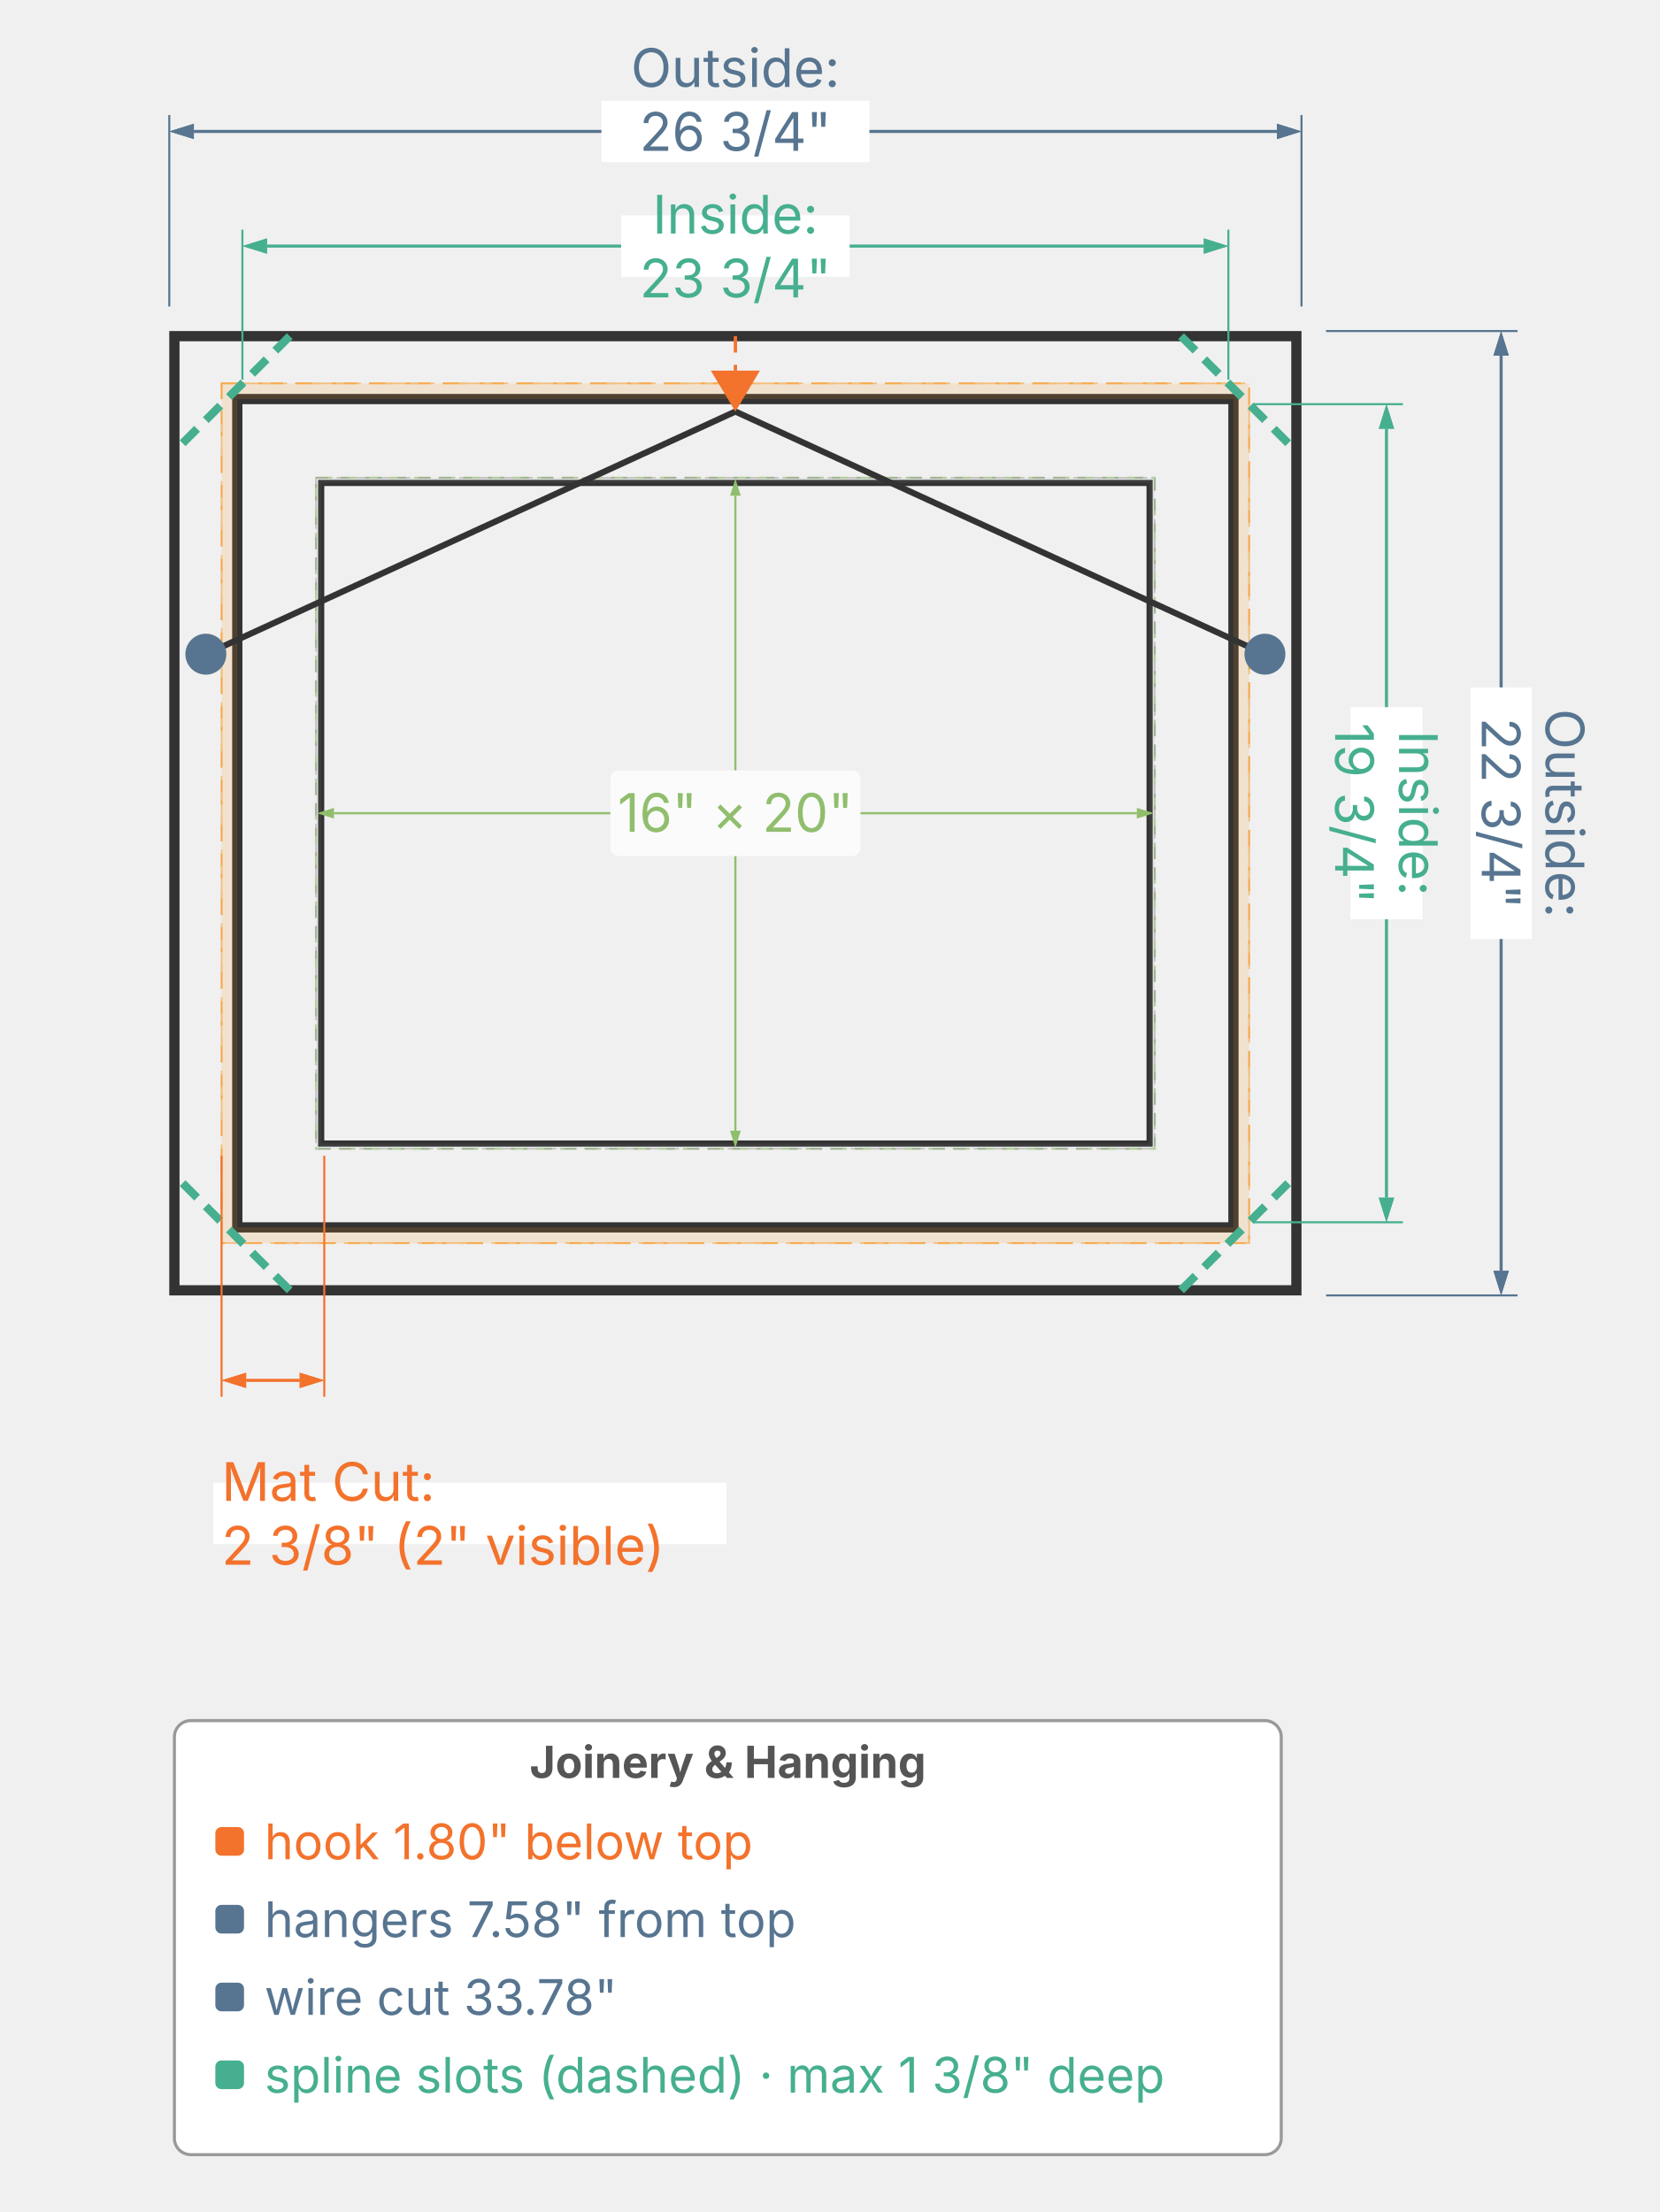
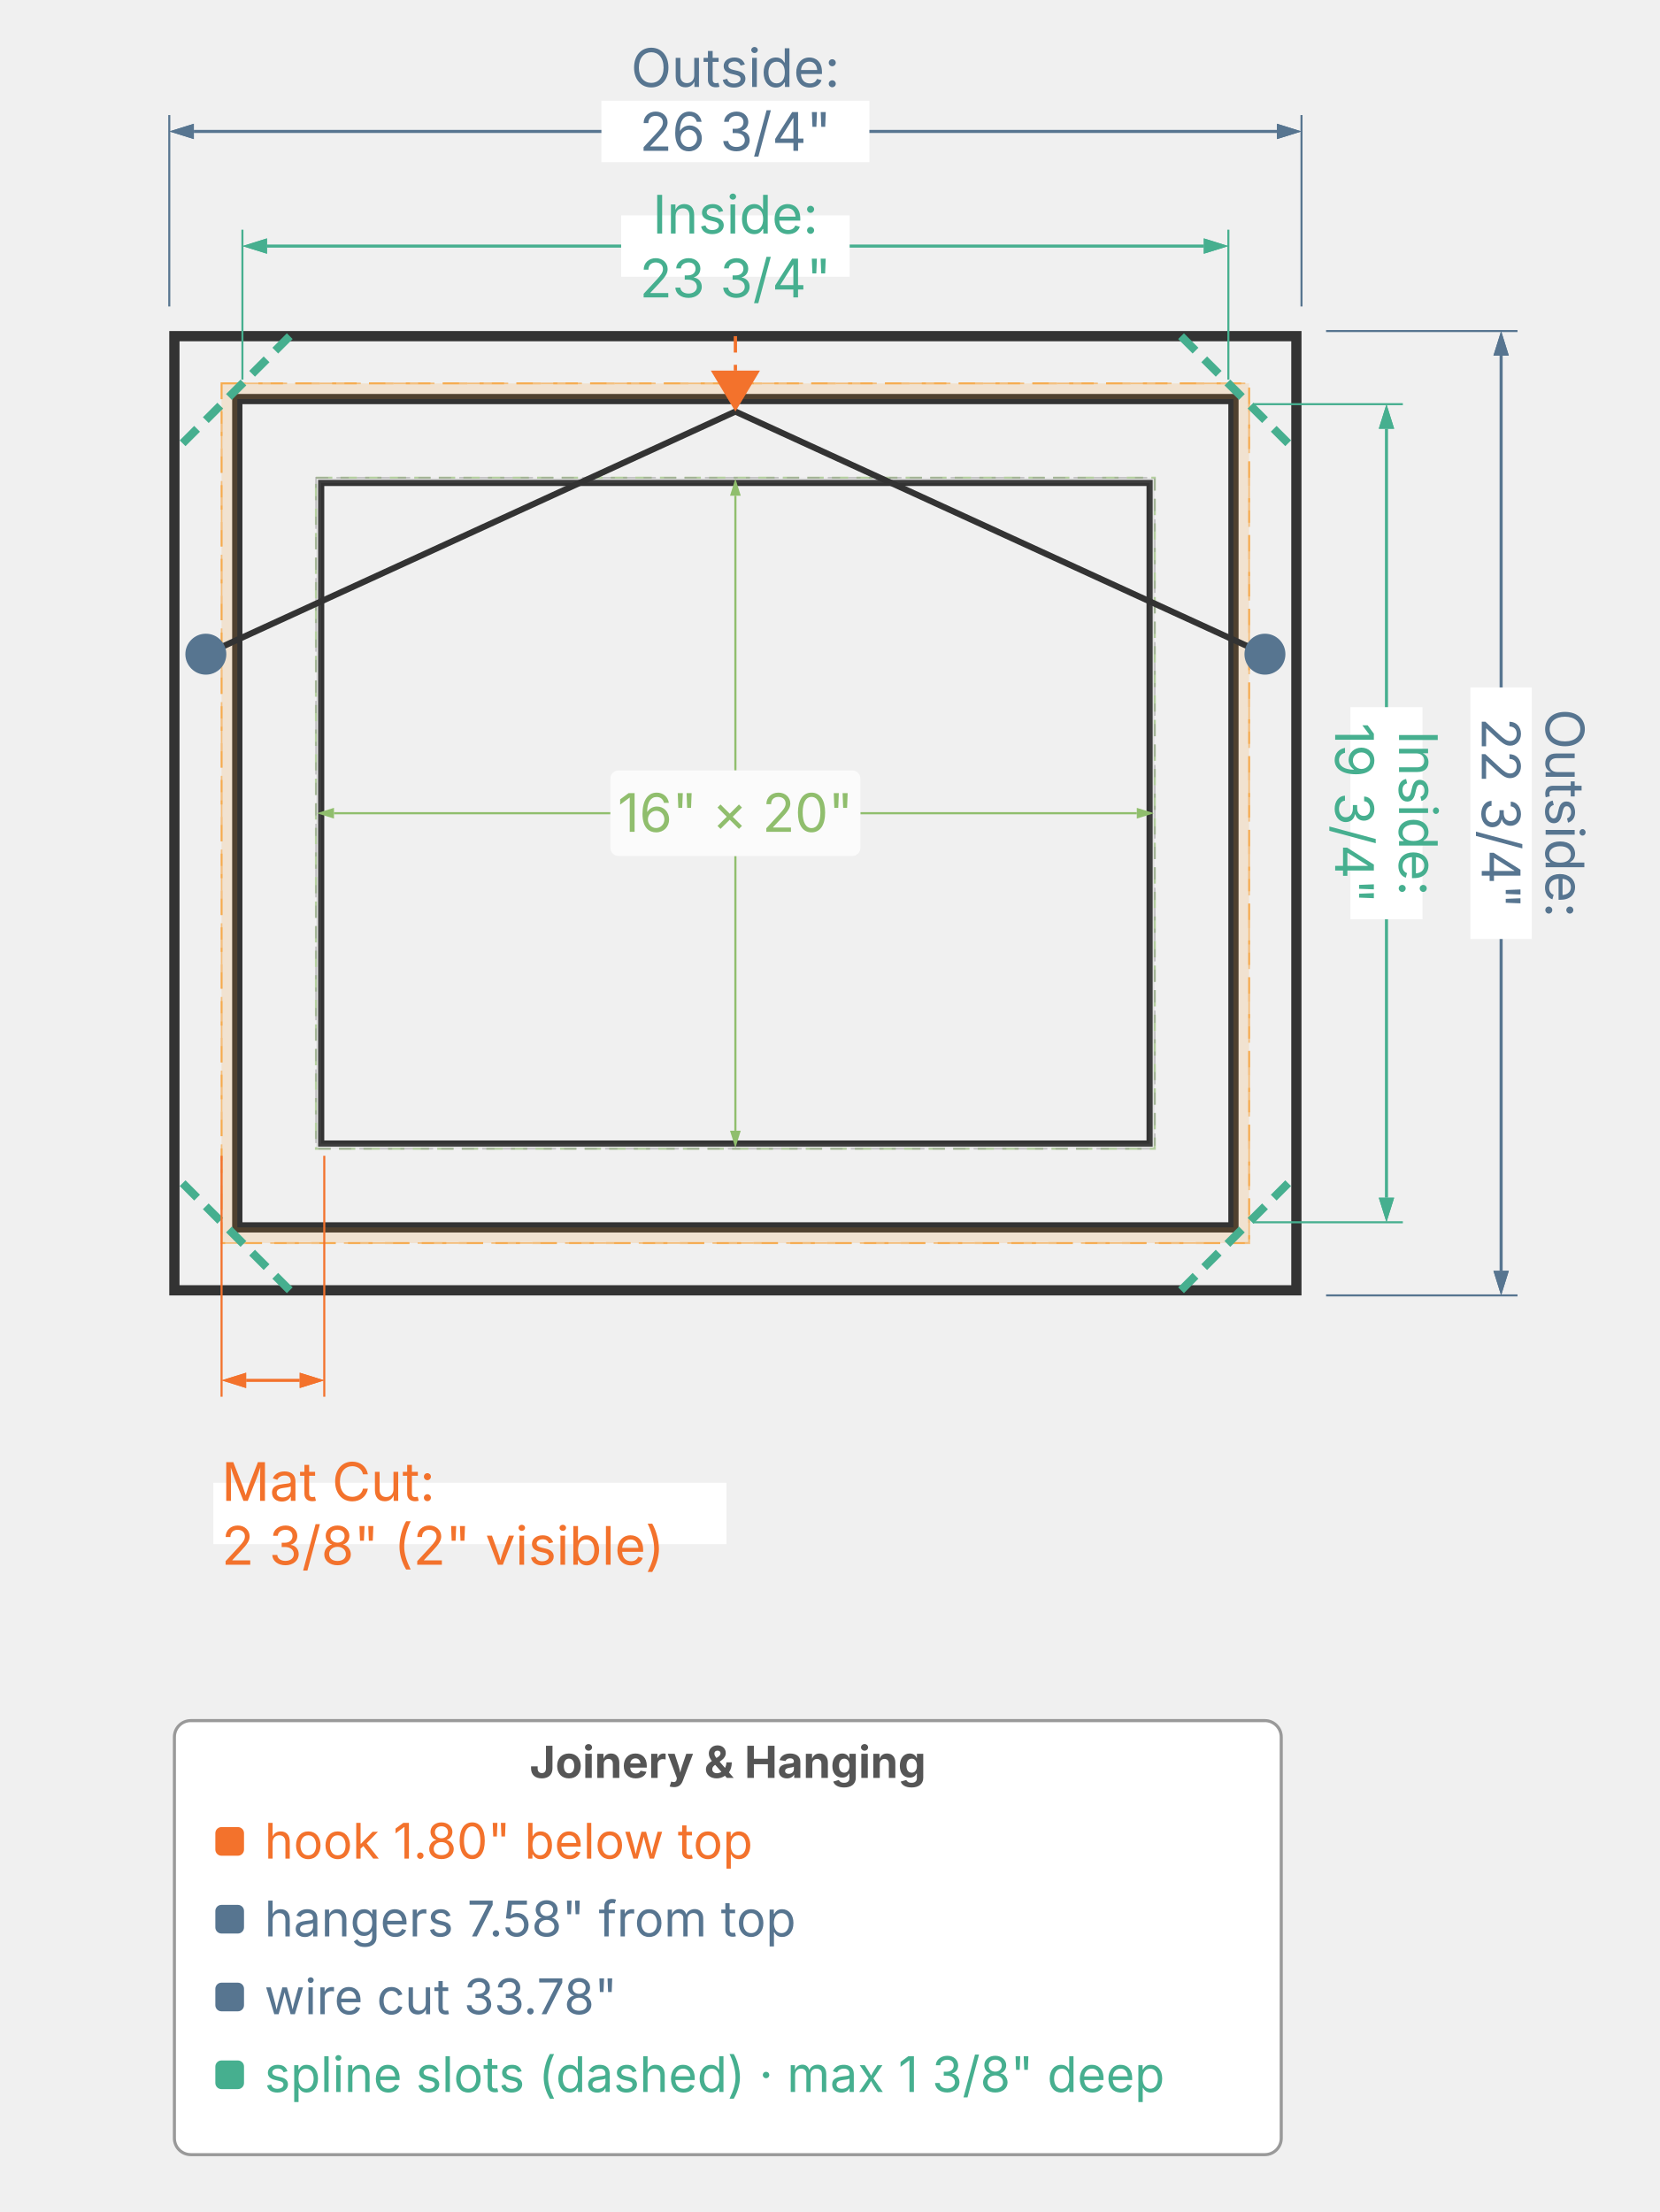
<svg xmlns="http://www.w3.org/2000/svg" viewBox="31.41 223.39 405.19 540.23">
  <defs>
    <pattern id="hatch" patternUnits="userSpaceOnUse" width="4" height="4">
      <path d="M-1,1 l2,-2 M0,4 l4,-4 M3,5 l2,-2" stroke="#CCCCCC" stroke-width="0.5" />
    </pattern>
  </defs>
  <g id="geometry">
    <rect x="74.00" y="305.49" width="274.00" height="233.03" stroke="#333333" stroke-width="2.5" fill="none" />
    <rect x="89.36" y="320.85" width="243.27" height="202.30" stroke="#333333" stroke-width="2.5" fill="none" />
    <rect x="109.85" y="341.34" width="202.30" height="161.33" stroke="#333333" stroke-width="1.5" fill="none" />
    <rect x="108.57" y="340.06" width="204.86" height="163.89" stroke="#90be6d" stroke-width="0.5" stroke-dasharray="4,2" fill="none" opacity="0.6" />
  </g>
  <g id="rabbet-overlap">
    <path d="M85.52,317.01 h250.95 v209.98 h-250.95 Z M89.36,320.85 v202.30 h243.27 v-202.30 Z" fill="#f8961e" fill-opacity="0.15" fill-rule="evenodd" stroke="none" />
    <rect x="85.52" y="317.01" width="250.95" height="209.98" fill="none" stroke="#f8961e" stroke-width="0.40" stroke-dasharray="4,2" stroke-opacity="0.5" />
  </g>
  <g id="content-boundary">
    <rect x="85.52" y="317.01" width="250.95" height="209.98" stroke="#f8961e" stroke-width="0.5" stroke-dasharray="6,3" fill="none" opacity="0.5" />
  </g>
  <g id="mat-overlap">
    <path d="M108.57,340.06 h204.86 v163.89 h-204.86 Z M109.85,341.34 v161.33 h202.30 v-161.33 Z" fill="#888888" fill-opacity="0.12" fill-rule="evenodd" stroke="none" />
    <rect x="108.57" y="340.06" width="204.86" height="163.89" fill="none" stroke="#888888" stroke-width="0.40" stroke-dasharray="3,2" stroke-opacity="0.4" />
  </g>
  <g id="hanging-hardware">
    <polyline points="81.68,383.16 211.00,323.90 340.32,383.16" fill="none" stroke="#333333" stroke-width="1.5" />
    <circle cx="81.68" cy="383.16" r="5" fill="#577590" />
    <circle cx="340.32" cy="383.16" r="5" fill="#577590" />
    <path d="M211.00,323.90 l-6,-10 h12 Z" fill="#f3722c" />
    <line x1="211.00" y1="305.49" x2="211.00" y2="313.90" stroke="#f3722c" stroke-width="0.8" stroke-dasharray="4,3" />
  </g>
  <g id="spline-corners">
    <line x1="102.17" y1="305.49" x2="74.00" y2="333.65" stroke="#46af8f" stroke-width="2" stroke-dasharray="5,3" />
    <line x1="319.83" y1="305.49" x2="348.00" y2="333.65" stroke="#46af8f" stroke-width="2" stroke-dasharray="5,3" />
    <line x1="102.17" y1="538.51" x2="74.00" y2="510.35" stroke="#46af8f" stroke-width="2" stroke-dasharray="5,3" />
    <line x1="319.83" y1="538.51" x2="348.00" y2="510.35" stroke="#46af8f" stroke-width="2" stroke-dasharray="5,3" />
  </g>
  <g id="dimensions">
    <g class="dimension">
      <line x1="90.61" y1="316.10" x2="90.61" y2="279.49" stroke="#46af8f" stroke-width="0.5" />
      <line x1="331.39" y1="316.10" x2="331.39" y2="279.49" stroke="#46af8f" stroke-width="0.5" />
      <polygon points="90.61,283.49 96.61,285.36 96.61,281.61" fill="#46af8f" data-arrow="true" />
      <line x1="96.61" y1="283.49" x2="325.39" y2="283.49" stroke="#46af8f" stroke-width="0.75" />
      <polygon points="331.39,283.49 325.39,281.61 325.39,285.36" fill="#46af8f" data-arrow="true" />
      <rect x="183.10" y="275.99" width="55.80" height="15.00" fill="#FFFFFF" stroke="none" />
      <polygon points="90.61,283.49 96.61,285.36 96.61,281.61" fill="#46af8f" data-arrow="true" />
      <polygon points="331.39,283.49 325.39,281.61 325.39,285.36" fill="#46af8f" data-arrow="true" />
    </g>
    <g class="dimension">
      <line x1="72.75" y1="298.24" x2="72.75" y2="251.49" stroke="#577590" stroke-width="0.5" />
      <line x1="349.25" y1="298.24" x2="349.25" y2="251.49" stroke="#577590" stroke-width="0.5" />
      <polygon points="72.75,255.49 78.75,257.36 78.75,253.61" fill="#577590" data-arrow="true" />
      <line x1="78.75" y1="255.49" x2="343.25" y2="255.49" stroke="#577590" stroke-width="0.75" />
      <polygon points="349.25,255.49 343.25,253.61 343.25,257.36" fill="#577590" data-arrow="true" />
      <rect x="178.28" y="247.99" width="65.44" height="15.00" fill="#FFFFFF" stroke="none" />
      <polygon points="72.75,255.49 78.75,257.36 78.75,253.61" fill="#577590" data-arrow="true" />
      <polygon points="349.25,255.49 343.25,253.61 343.25,257.36" fill="#577590" data-arrow="true" />
    </g>
    <g class="dimension">
      <line x1="337.39" y1="322.10" x2="374.00" y2="322.10" stroke="#46af8f" stroke-width="0.5" />
      <line x1="337.39" y1="521.90" x2="374.00" y2="521.90" stroke="#46af8f" stroke-width="0.5" />
      <polygon points="370.00,322.10 368.12,328.10 371.88,328.10" fill="#46af8f" data-arrow="true" />
      <line x1="370.00" y1="328.10" x2="370.00" y2="515.90" stroke="#46af8f" stroke-width="0.75" />
      <polygon points="370.00,521.90 371.88,515.90 368.12,515.90" fill="#46af8f" data-arrow="true" />
      <rect x="361.20" y="396.10" width="17.60" height="51.80" fill="#FFFFFF" stroke="none" />
      <polygon points="370.00,322.10 368.12,328.10 371.88,328.10" fill="#46af8f" data-arrow="true" />
      <polygon points="370.00,521.90 371.88,515.90 368.12,515.90" fill="#46af8f" data-arrow="true" />
    </g>
    <g class="dimension">
      <line x1="355.25" y1="304.24" x2="402.00" y2="304.24" stroke="#577590" stroke-width="0.5" />
      <line x1="355.25" y1="539.76" x2="402.00" y2="539.76" stroke="#577590" stroke-width="0.5" />
      <polygon points="398.00,304.24 396.12,310.24 399.88,310.24" fill="#577590" data-arrow="true" />
      <line x1="398.00" y1="310.24" x2="398.00" y2="533.76" stroke="#577590" stroke-width="0.75" />
      <polygon points="398.00,539.76 399.88,533.76 396.12,533.76" fill="#577590" data-arrow="true" />
      <rect x="390.50" y="391.28" width="15.00" height="61.44" fill="#FFFFFF" stroke="none" />
      <polygon points="398.00,304.24 396.12,310.24 399.88,310.24" fill="#577590" data-arrow="true" />
      <polygon points="398.00,539.76 399.88,533.76 396.12,533.76" fill="#577590" data-arrow="true" />
    </g>
    <text transform="translate(211.00, 275.69)" fill="#46af8f" font-family="Inter, system-ui, -apple-system, sans-serif" font-size="13px" text-anchor="middle" dominant-baseline="central">Inside:</text>
    <text transform="translate(211.00, 291.29)" fill="#46af8f" font-family="Inter, system-ui, -apple-system, sans-serif" font-size="13px" text-anchor="middle" dominant-baseline="central">23 3/4"</text>
    <text transform="translate(211.00, 239.89)" fill="#577590" font-family="Inter, system-ui, -apple-system, sans-serif" font-size="13px" text-anchor="middle" dominant-baseline="central">Outside:</text>
    <text transform="translate(211.00, 255.49)" fill="#577590" font-family="Inter, system-ui, -apple-system, sans-serif" font-size="13px" text-anchor="middle" dominant-baseline="central">26 3/4"</text>
    <text transform="rotate(90 377.80 422.00)" x="377.80" y="422.00" fill="#46af8f" font-family="Inter, system-ui, -apple-system, sans-serif" font-size="13px" text-anchor="middle" dominant-baseline="central">Inside:</text>
    <text transform="rotate(90 362.20 422.00)" x="362.20" y="422.00" fill="#46af8f" font-family="Inter, system-ui, -apple-system, sans-serif" font-size="13px" text-anchor="middle" dominant-baseline="central">19 3/4"</text>
    <text transform="rotate(90 413.60 422.00)" x="413.60" y="422.00" fill="#577590" font-family="Inter, system-ui, -apple-system, sans-serif" font-size="13px" text-anchor="middle" dominant-baseline="central">Outside:</text>
    <text transform="rotate(90 398.00 422.00)" x="398.00" y="422.00" fill="#577590" font-family="Inter, system-ui, -apple-system, sans-serif" font-size="13px" text-anchor="middle" dominant-baseline="central">22 3/4"</text>
  </g>
  <g id="artwork-indicator">
    <polygon points="108.77,422.00 112.97,423.31 112.97,420.69" fill="#90be6d" data-arrow="true" />
    <line x1="112.97" y1="422.00" x2="180.48" y2="422.00" stroke="#90be6d" stroke-width="0.525" />
    <line x1="241.52" y1="422.00" x2="309.03" y2="422.00" stroke="#90be6d" stroke-width="0.525" />
    <polygon points="313.23,422.00 309.03,420.69 309.03,423.31" fill="#90be6d" data-arrow="true" />
    <polygon points="211.00,340.26 209.69,344.46 212.31,344.46" fill="#90be6d" data-arrow="true" />
    <line x1="211.00" y1="344.46" x2="211.00" y2="411.55" stroke="#90be6d" stroke-width="0.525" />
    <line x1="211.00" y1="432.45" x2="211.00" y2="499.54" stroke="#90be6d" stroke-width="0.525" />
    <polygon points="211.00,503.74 212.31,499.54 209.69,499.54" fill="#90be6d" data-arrow="true" />
    <rect x="180.48" y="411.55" width="61.04" height="20.90" fill="#FFFFFF" fill-opacity="0.75" stroke="none" rx="2" />
    <text transform="translate(211.00, 426.55)" fill="#90be6d" font-family="Inter, system-ui, -apple-system, sans-serif" font-size="13.00px" text-anchor="middle">16" × 20"</text>
  </g>
  <g id="mat-cut-geom">
    <g class="dimension">
      <line x1="85.52" y1="505.66" x2="85.52" y2="564.51" stroke="#f3722c" stroke-width="0.5" />
      <line x1="110.60" y1="505.66" x2="110.60" y2="564.51" stroke="#f3722c" stroke-width="0.5" />
      <polygon points="85.52,560.51 91.52,562.39 91.52,558.64" fill="#f3722c" data-arrow="true" />
      <line x1="91.52" y1="560.51" x2="104.60" y2="560.51" stroke="#f3722c" stroke-width="0.75" />
      <polygon points="110.60,560.51 104.60,558.64 104.60,562.39" fill="#f3722c" data-arrow="true" />
      <rect x="83.52" y="585.51" width="125.30" height="15.00" fill="#FFFFFF" stroke="none" />
      <polygon points="85.52,560.51 91.52,562.39 91.52,558.64" fill="#f3722c" data-arrow="true" />
      <polygon points="110.60,560.51 104.60,558.64 104.60,562.39" fill="#f3722c" data-arrow="true" />
    </g>
  </g>
  <g id="mat-cut-labels">
    <text transform="translate(85.52, 585.21)" fill="#f3722c" font-family="Inter, system-ui, -apple-system, sans-serif" font-size="13px" text-anchor="start" dominant-baseline="central">Mat Cut:</text>
    <text transform="translate(85.52, 600.81)" fill="#f3722c" font-family="Inter, system-ui, -apple-system, sans-serif" font-size="13px" text-anchor="start" dominant-baseline="central">2 3/8" (2" visible)</text>
  </g>
  <g id="overlay-card">
    <rect x="74.00" y="643.61" width="270.30" height="106.00" fill="#FFFFFF" stroke="#999" stroke-width="0.75" rx="4" />
    <text transform="translate(209.15, 657.61)" fill="#555" font-family="Inter, system-ui, -apple-system, sans-serif" font-size="10.8" font-weight="bold" text-anchor="middle">Joinery &amp; Hanging</text>
    <rect x="84.00" y="669.61" width="7" height="7" rx="1.5" fill="#f3722c" />
-     <text transform="translate(96.00, 673.11)" fill="#f3722c" font-family="Inter, system-ui, -apple-system, sans-serif" font-size="12px" text-anchor="start" dominant-baseline="central">hook 1.80" below top</text>
+     <text transform="translate(96.00, 677.31)" fill="#f3722c" font-family="Inter, system-ui, -apple-system, sans-serif" font-size="12px" text-anchor="start">hook 1.80" below top</text>
    <rect x="84.00" y="688.61" width="7" height="7" rx="1.5" fill="#577590" />
-     <text transform="translate(96.00, 692.11)" fill="#577590" font-family="Inter, system-ui, -apple-system, sans-serif" font-size="12px" text-anchor="start" dominant-baseline="central">hangers 7.58" from top</text>
+     <text transform="translate(96.00, 696.31)" fill="#577590" font-family="Inter, system-ui, -apple-system, sans-serif" font-size="12px" text-anchor="start">hangers 7.58" from top</text>
    <rect x="84.00" y="707.61" width="7" height="7" rx="1.5" fill="#577590" />
-     <text transform="translate(96.00, 711.11)" fill="#577590" font-family="Inter, system-ui, -apple-system, sans-serif" font-size="12px" text-anchor="start" dominant-baseline="central">wire cut 33.78"</text>
+     <text transform="translate(96.00, 715.31)" fill="#577590" font-family="Inter, system-ui, -apple-system, sans-serif" font-size="12px" text-anchor="start">wire cut 33.78"</text>
    <rect x="84.00" y="726.61" width="7" height="7" rx="1.5" fill="#46af8f" />
-     <text transform="translate(96.00, 730.11)" fill="#46af8f" font-family="Inter, system-ui, -apple-system, sans-serif" font-size="12px" text-anchor="start" dominant-baseline="central">spline slots (dashed) · max 1 3/8" deep</text>
+     <text transform="translate(96.00, 734.31)" fill="#46af8f" font-family="Inter, system-ui, -apple-system, sans-serif" font-size="12px" text-anchor="start">spline slots (dashed) · max 1 3/8" deep</text>
  </g>
</svg>
